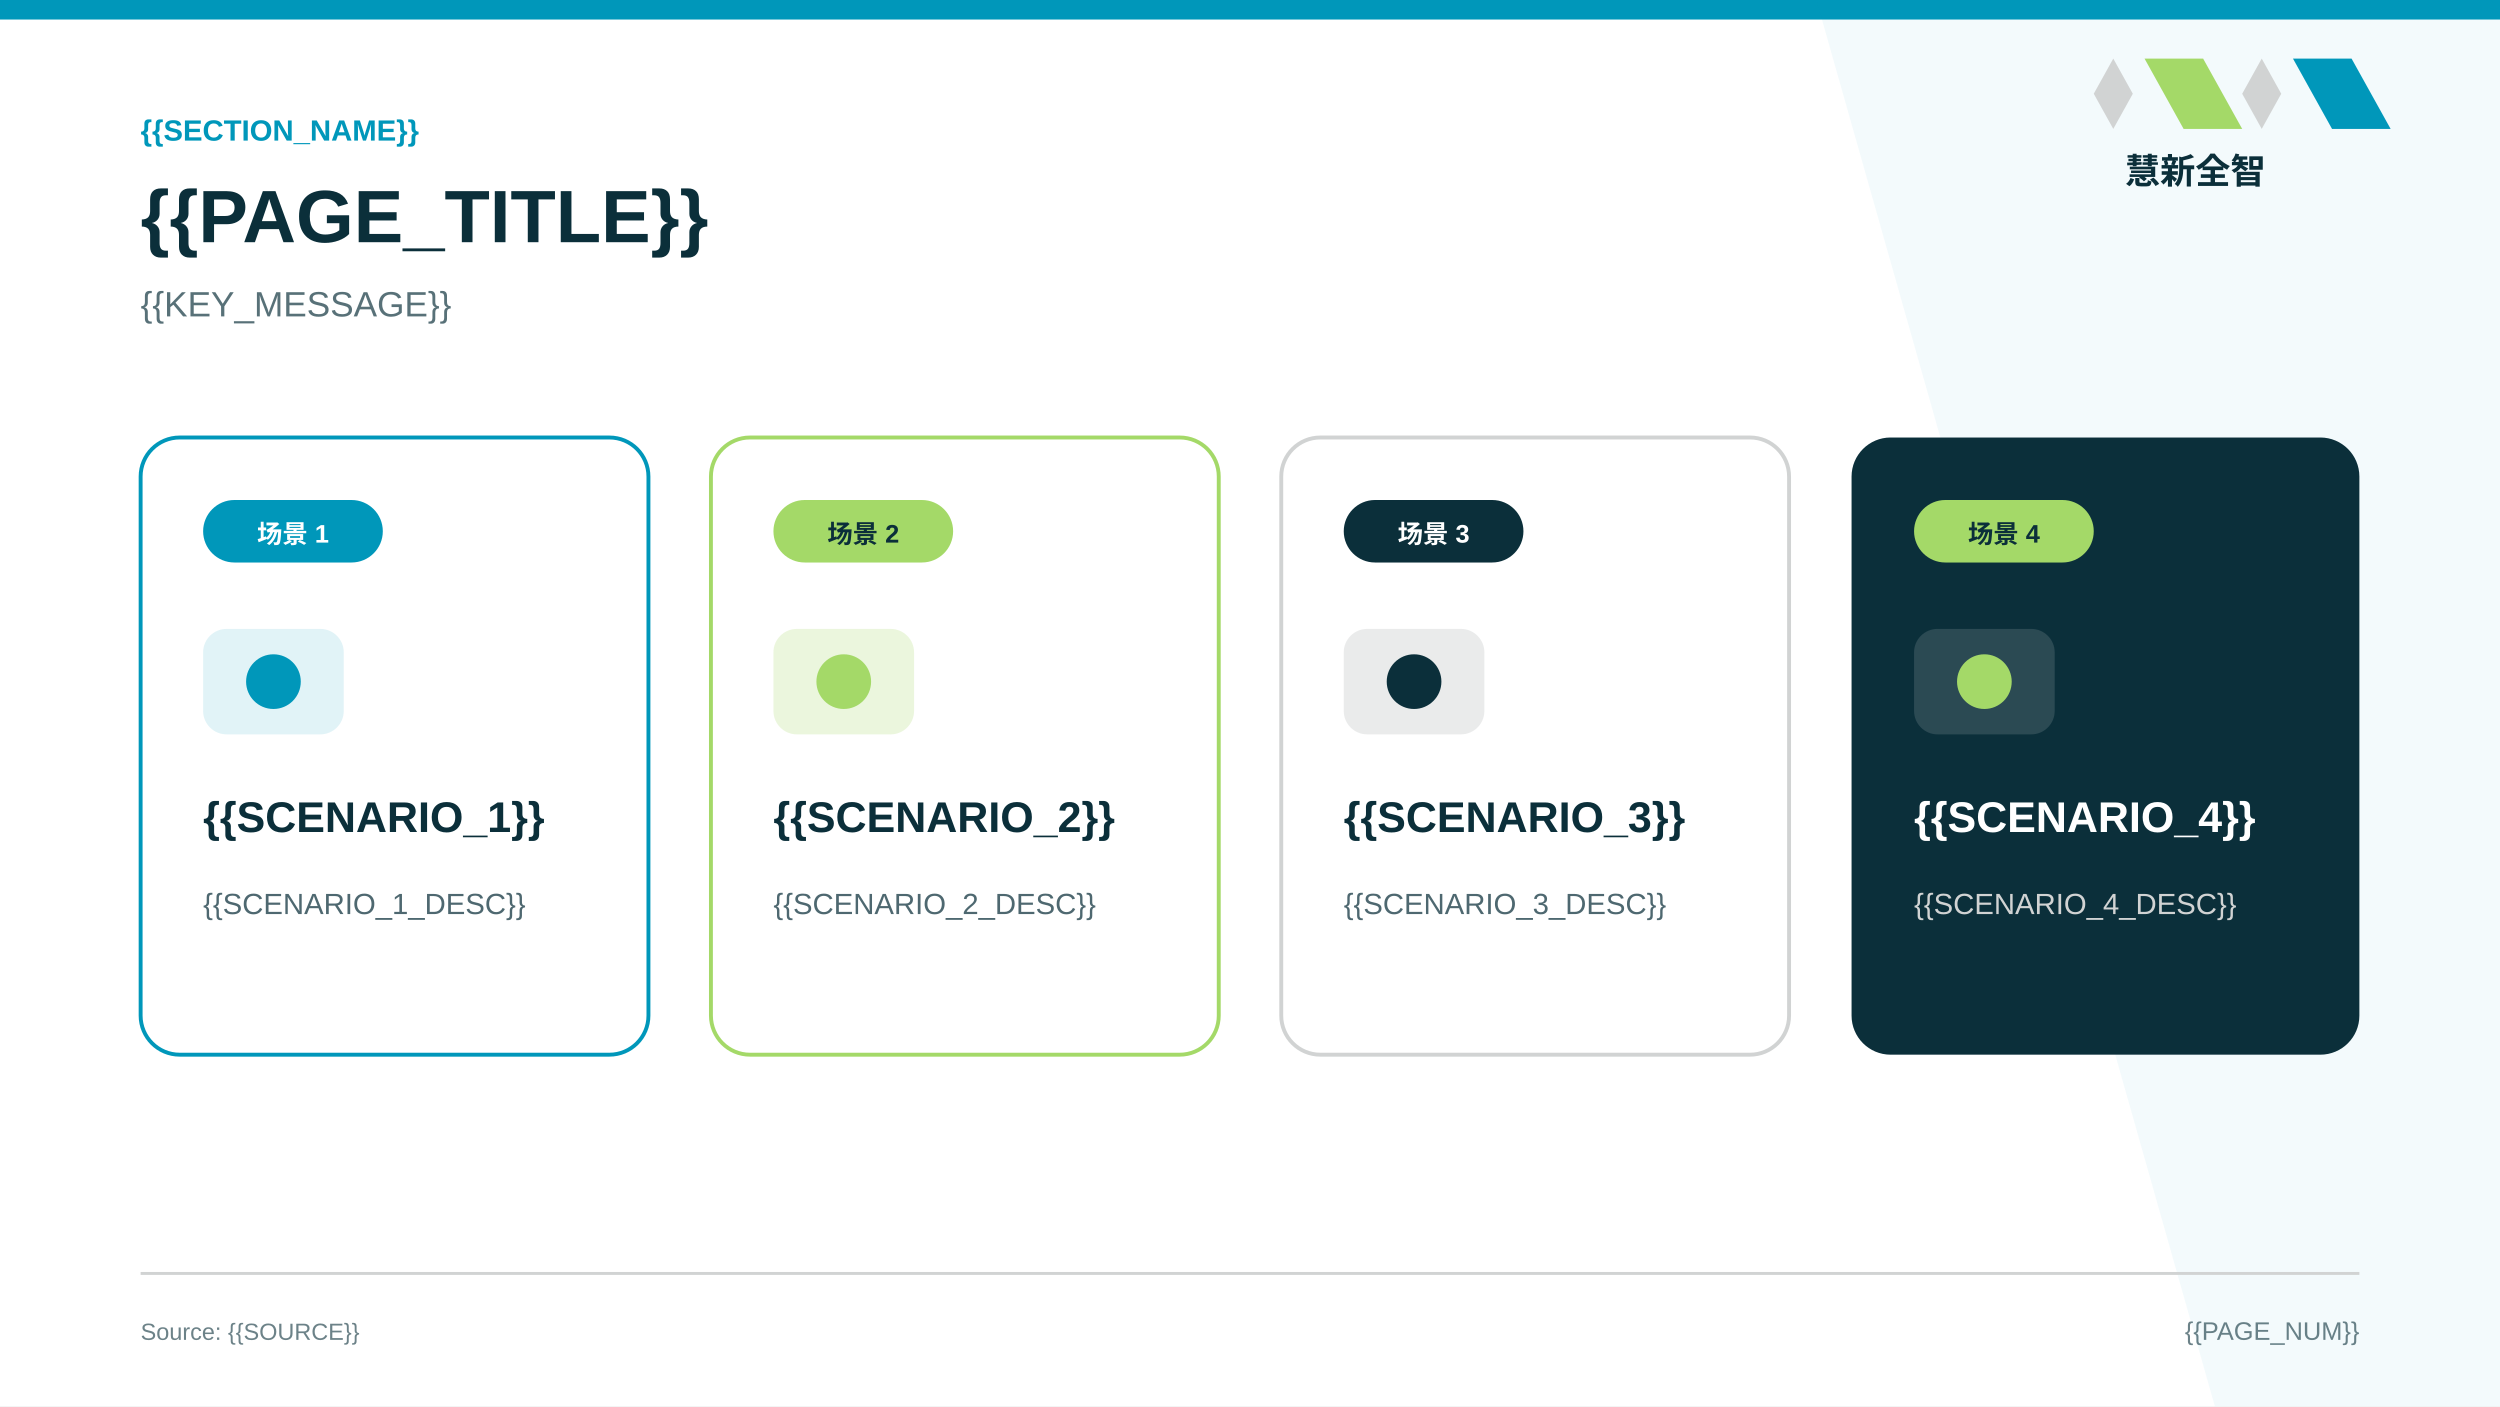
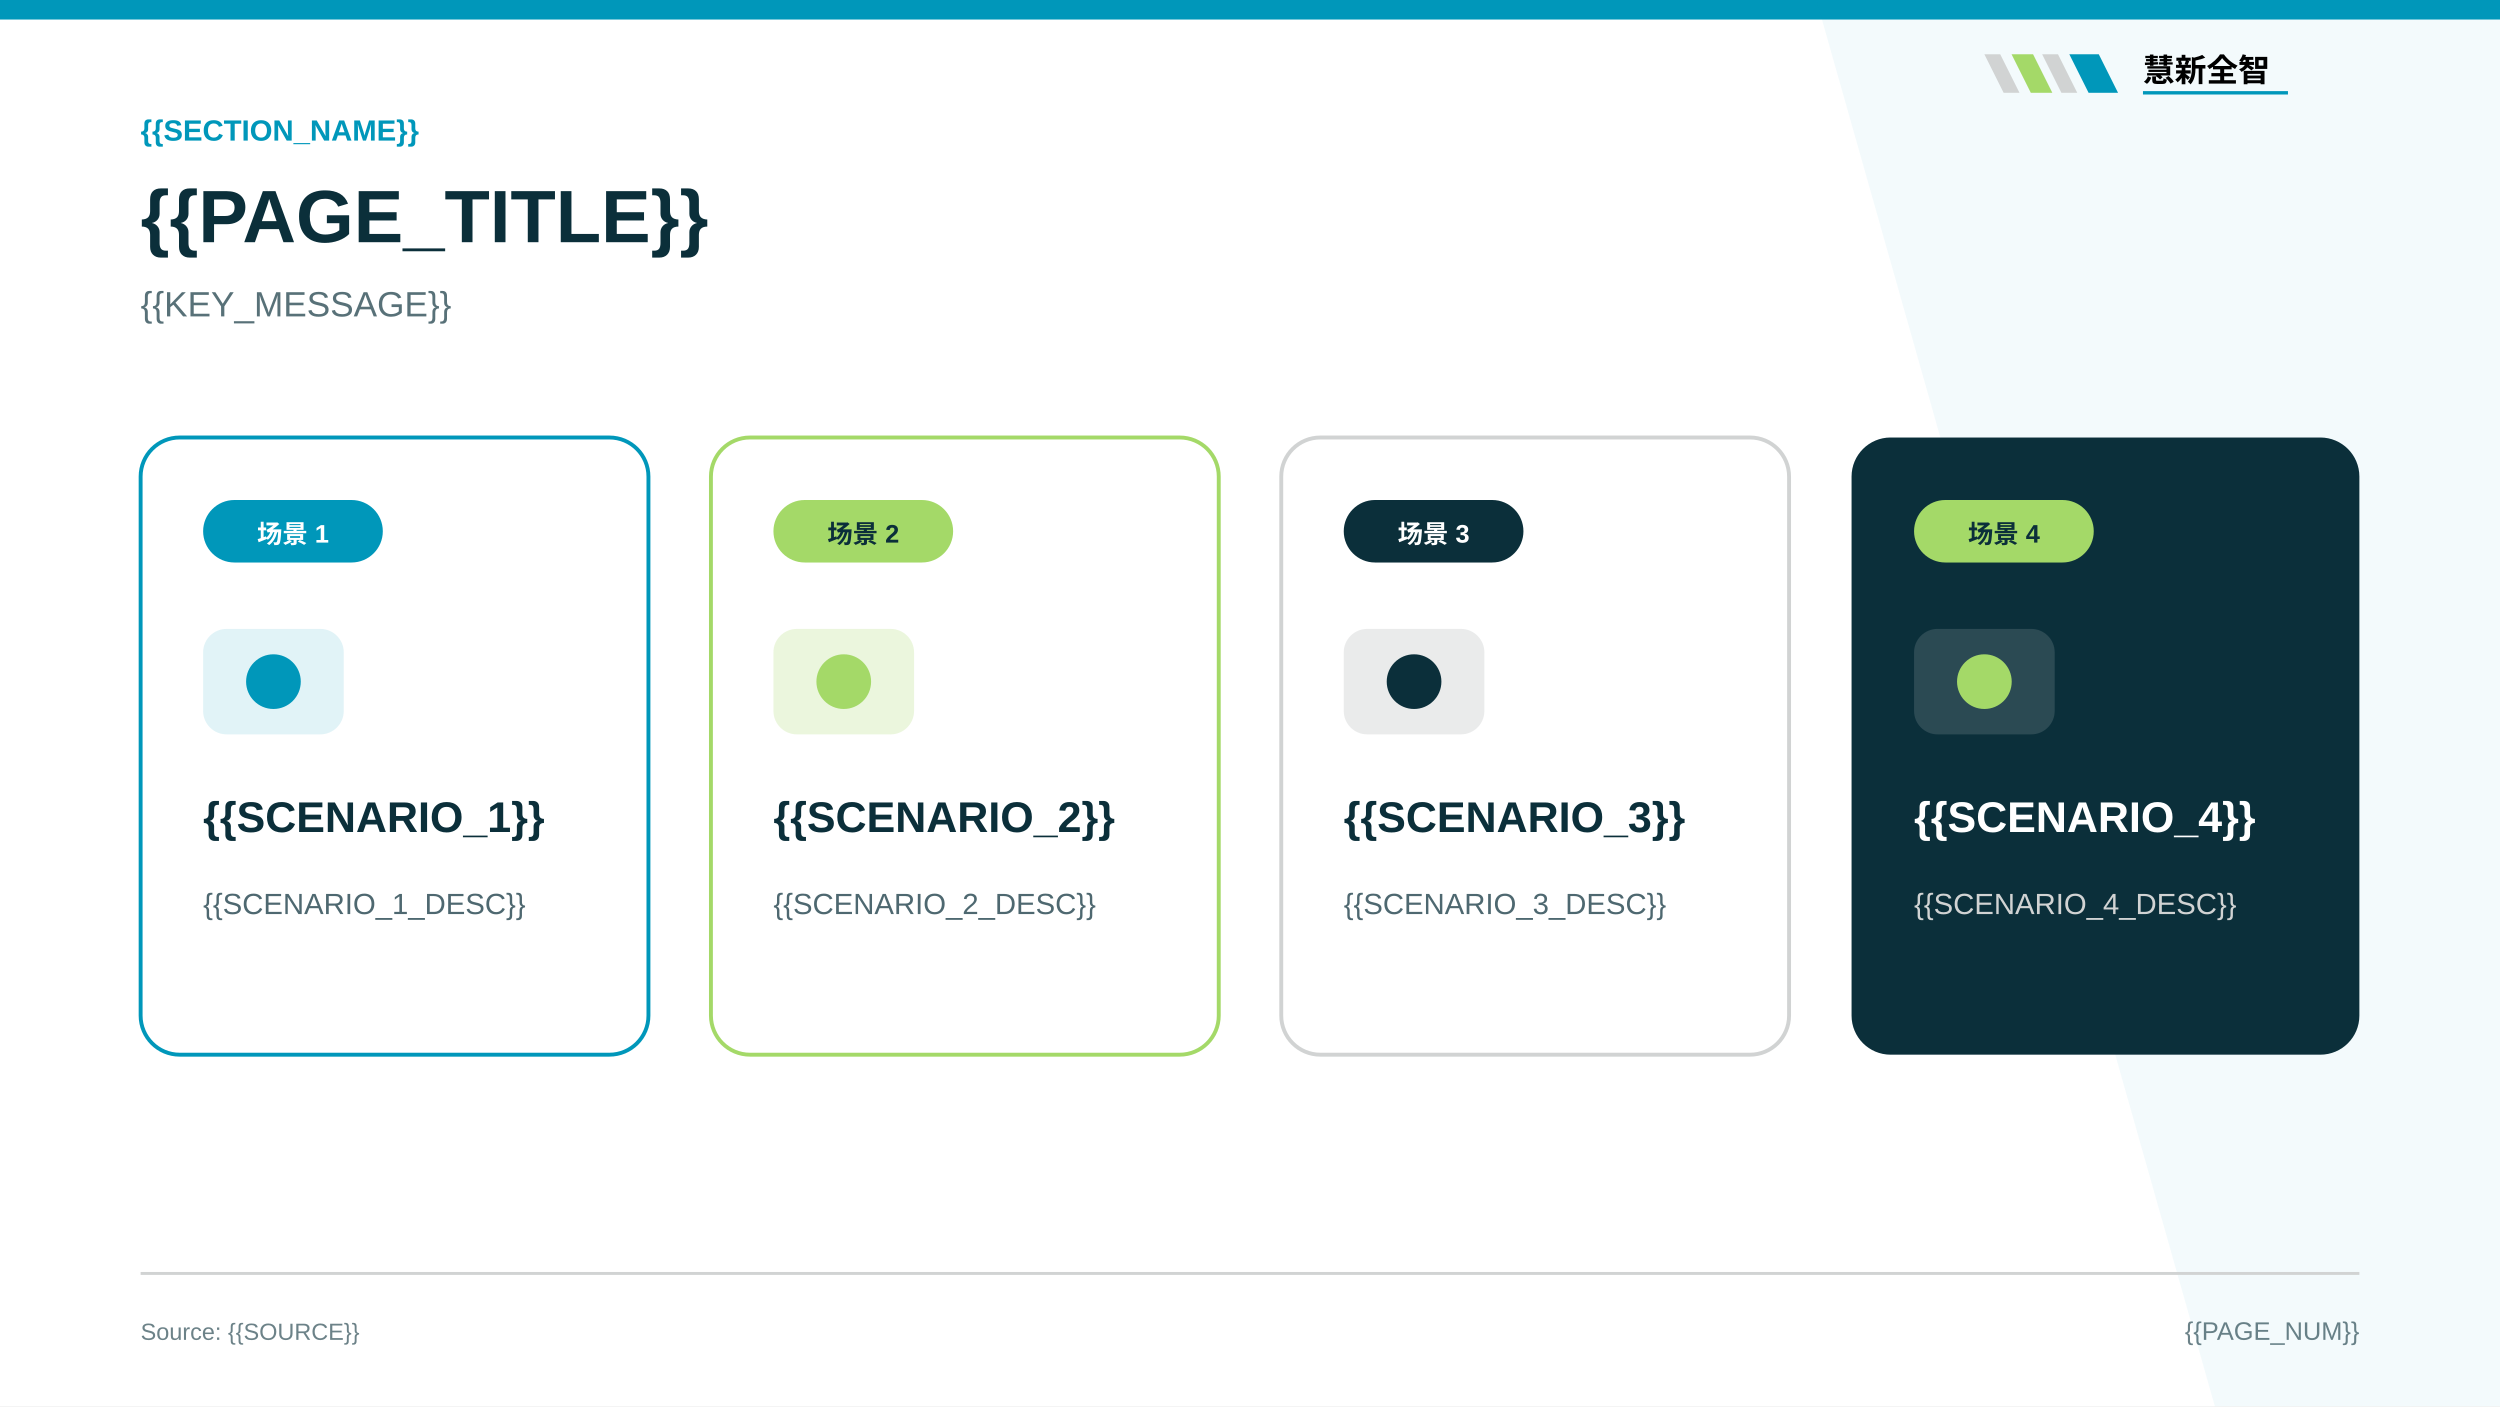
<svg xmlns="http://www.w3.org/2000/svg" viewBox="0 0 1280 720">
  <rect x="0" y="0" width="1280" height="720" fill="#FFFFFF" />
  <rect x="0" y="0" width="1280" height="10" fill="#0097BA" />
  <polygon points="930,0 1280,0 1280,720 1134,720" fill="#0097BA" fill-opacity="0.05" />
  <text x="72" y="72" fill="#0097BA" font-family="Microsoft YaHei, PingFang SC, Arial, sans-serif" font-size="15" font-weight="700">{{SECTION_NAME}}</text>
  <text x="72" y="124" fill="#0B2F3A" font-family="Microsoft YaHei, PingFang SC, Arial, sans-serif" font-size="38" font-weight="700">{{PAGE_TITLE}}</text>
  <text x="72" y="162" fill="#0B2F3A" fill-opacity="0.68" font-family="Microsoft YaHei, PingFang SC, Arial, sans-serif" font-size="18">{{KEY_MESSAGE}}</text>
-   <g id="huixin-mark">
-     <polygon points="1072,48 1082,30 1092,48 1082,66" fill="#D1D3D3" />
-     <polygon points="1098,30 1128,30 1148,66 1118,66" fill="#A4D968" />
-     <polygon points="1148,48 1158,30 1168,48 1158,66" fill="#D1D3D3" />
-     <polygon points="1174,30 1204,30 1224,66 1194,66" fill="#0097BA" />
-     <text x="1088" y="94" fill="#0B2F3A" font-family="Microsoft YaHei, PingFang SC, Arial, sans-serif" font-size="18" font-weight="700">慧新全智</text>
+   <g id="huixin-logo" transform="translate(1016 22) scale(0.58)">
+     <polygon points="0,10 14,10 31,44 17,44" fill="#D1D3D3" />
+     <polygon points="24,10 43,10 60,44 41,44" fill="#A4D968" />
+     <polygon points="51,10 65,10 82,44 68,44" fill="#D1D3D3" />
+     <polygon points="75,10 101,10 118,44 92,44" fill="#0097BA" />
+     <text x="140" y="34" fill="#000000" font-family="Microsoft YaHei, PingFang SC, Arial, sans-serif" font-size="28" font-weight="700">慧新全智</text>
+     <line x1="140" y1="44" x2="268" y2="44" stroke="#0097BA" stroke-width="3" />
  </g>
  <rect x="72" y="224" width="260" height="316" rx="20" fill="#FFFFFF" stroke="#0097BA" stroke-width="2" />
  <rect x="104" y="256" width="92" height="32" rx="16" fill="#0097BA" />
  <text x="150" y="278" text-anchor="middle" fill="#FFFFFF" font-family="Microsoft YaHei, PingFang SC, Arial, sans-serif" font-size="13" font-weight="700">场景 1</text>
  <rect x="104" y="322" width="72" height="54" rx="12" fill="#0097BA" fill-opacity="0.12" />
  <circle cx="140" cy="349" r="14" fill="#0097BA" />
  <text x="104" y="426" fill="#0B2F3A" font-family="Microsoft YaHei, PingFang SC, Arial, sans-serif" font-size="22" font-weight="700">{{SCENARIO_1}}</text>
  <text x="104" y="468" fill="#0B2F3A" fill-opacity="0.72" font-family="Microsoft YaHei, PingFang SC, Arial, sans-serif" font-size="15">{{SCENARIO_1_DESC}}</text>
  <rect x="364" y="224" width="260" height="316" rx="20" fill="#FFFFFF" stroke="#A4D968" stroke-width="2" />
  <rect x="396" y="256" width="92" height="32" rx="16" fill="#A4D968" />
  <text x="442" y="278" text-anchor="middle" fill="#0B2F3A" font-family="Microsoft YaHei, PingFang SC, Arial, sans-serif" font-size="13" font-weight="700">场景 2</text>
  <rect x="396" y="322" width="72" height="54" rx="12" fill="#A4D968" fill-opacity="0.22" />
  <circle cx="432" cy="349" r="14" fill="#A4D968" />
  <text x="396" y="426" fill="#0B2F3A" font-family="Microsoft YaHei, PingFang SC, Arial, sans-serif" font-size="22" font-weight="700">{{SCENARIO_2}}</text>
  <text x="396" y="468" fill="#0B2F3A" fill-opacity="0.72" font-family="Microsoft YaHei, PingFang SC, Arial, sans-serif" font-size="15">{{SCENARIO_2_DESC}}</text>
  <rect x="656" y="224" width="260" height="316" rx="20" fill="#FFFFFF" stroke="#D1D3D3" stroke-width="2" />
  <rect x="688" y="256" width="92" height="32" rx="16" fill="#0B2F3A" />
  <text x="734" y="278" text-anchor="middle" fill="#FFFFFF" font-family="Microsoft YaHei, PingFang SC, Arial, sans-serif" font-size="13" font-weight="700">场景 3</text>
  <rect x="688" y="322" width="72" height="54" rx="12" fill="#D1D3D3" fill-opacity="0.45" />
  <circle cx="724" cy="349" r="14" fill="#0B2F3A" />
  <text x="688" y="426" fill="#0B2F3A" font-family="Microsoft YaHei, PingFang SC, Arial, sans-serif" font-size="22" font-weight="700">{{SCENARIO_3}}</text>
  <text x="688" y="468" fill="#0B2F3A" fill-opacity="0.72" font-family="Microsoft YaHei, PingFang SC, Arial, sans-serif" font-size="15">{{SCENARIO_3_DESC}}</text>
  <rect x="948" y="224" width="260" height="316" rx="20" fill="#0B2F3A" />
  <rect x="980" y="256" width="92" height="32" rx="16" fill="#A4D968" />
  <text x="1026" y="278" text-anchor="middle" fill="#0B2F3A" font-family="Microsoft YaHei, PingFang SC, Arial, sans-serif" font-size="13" font-weight="700">场景 4</text>
  <rect x="980" y="322" width="72" height="54" rx="12" fill="#FFFFFF" fill-opacity="0.13" />
  <circle cx="1016" cy="349" r="14" fill="#A4D968" />
  <text x="980" y="426" fill="#FFFFFF" font-family="Microsoft YaHei, PingFang SC, Arial, sans-serif" font-size="22" font-weight="700">{{SCENARIO_4}}</text>
  <text x="980" y="468" fill="#D1D3D3" font-family="Microsoft YaHei, PingFang SC, Arial, sans-serif" font-size="15">{{SCENARIO_4_DESC}}</text>
  <line x1="72" y1="652" x2="1208" y2="652" stroke="#D1D3D3" stroke-width="1.5" />
  <text x="72" y="686" fill="#0B2F3A" fill-opacity="0.6" font-family="Microsoft YaHei, PingFang SC, Arial, sans-serif" font-size="12">Source: {{SOURCE}}</text>
  <text x="1208" y="686" text-anchor="end" fill="#0B2F3A" fill-opacity="0.6" font-family="Microsoft YaHei, PingFang SC, Arial, sans-serif" font-size="13">{{PAGE_NUM}}</text>
</svg>
